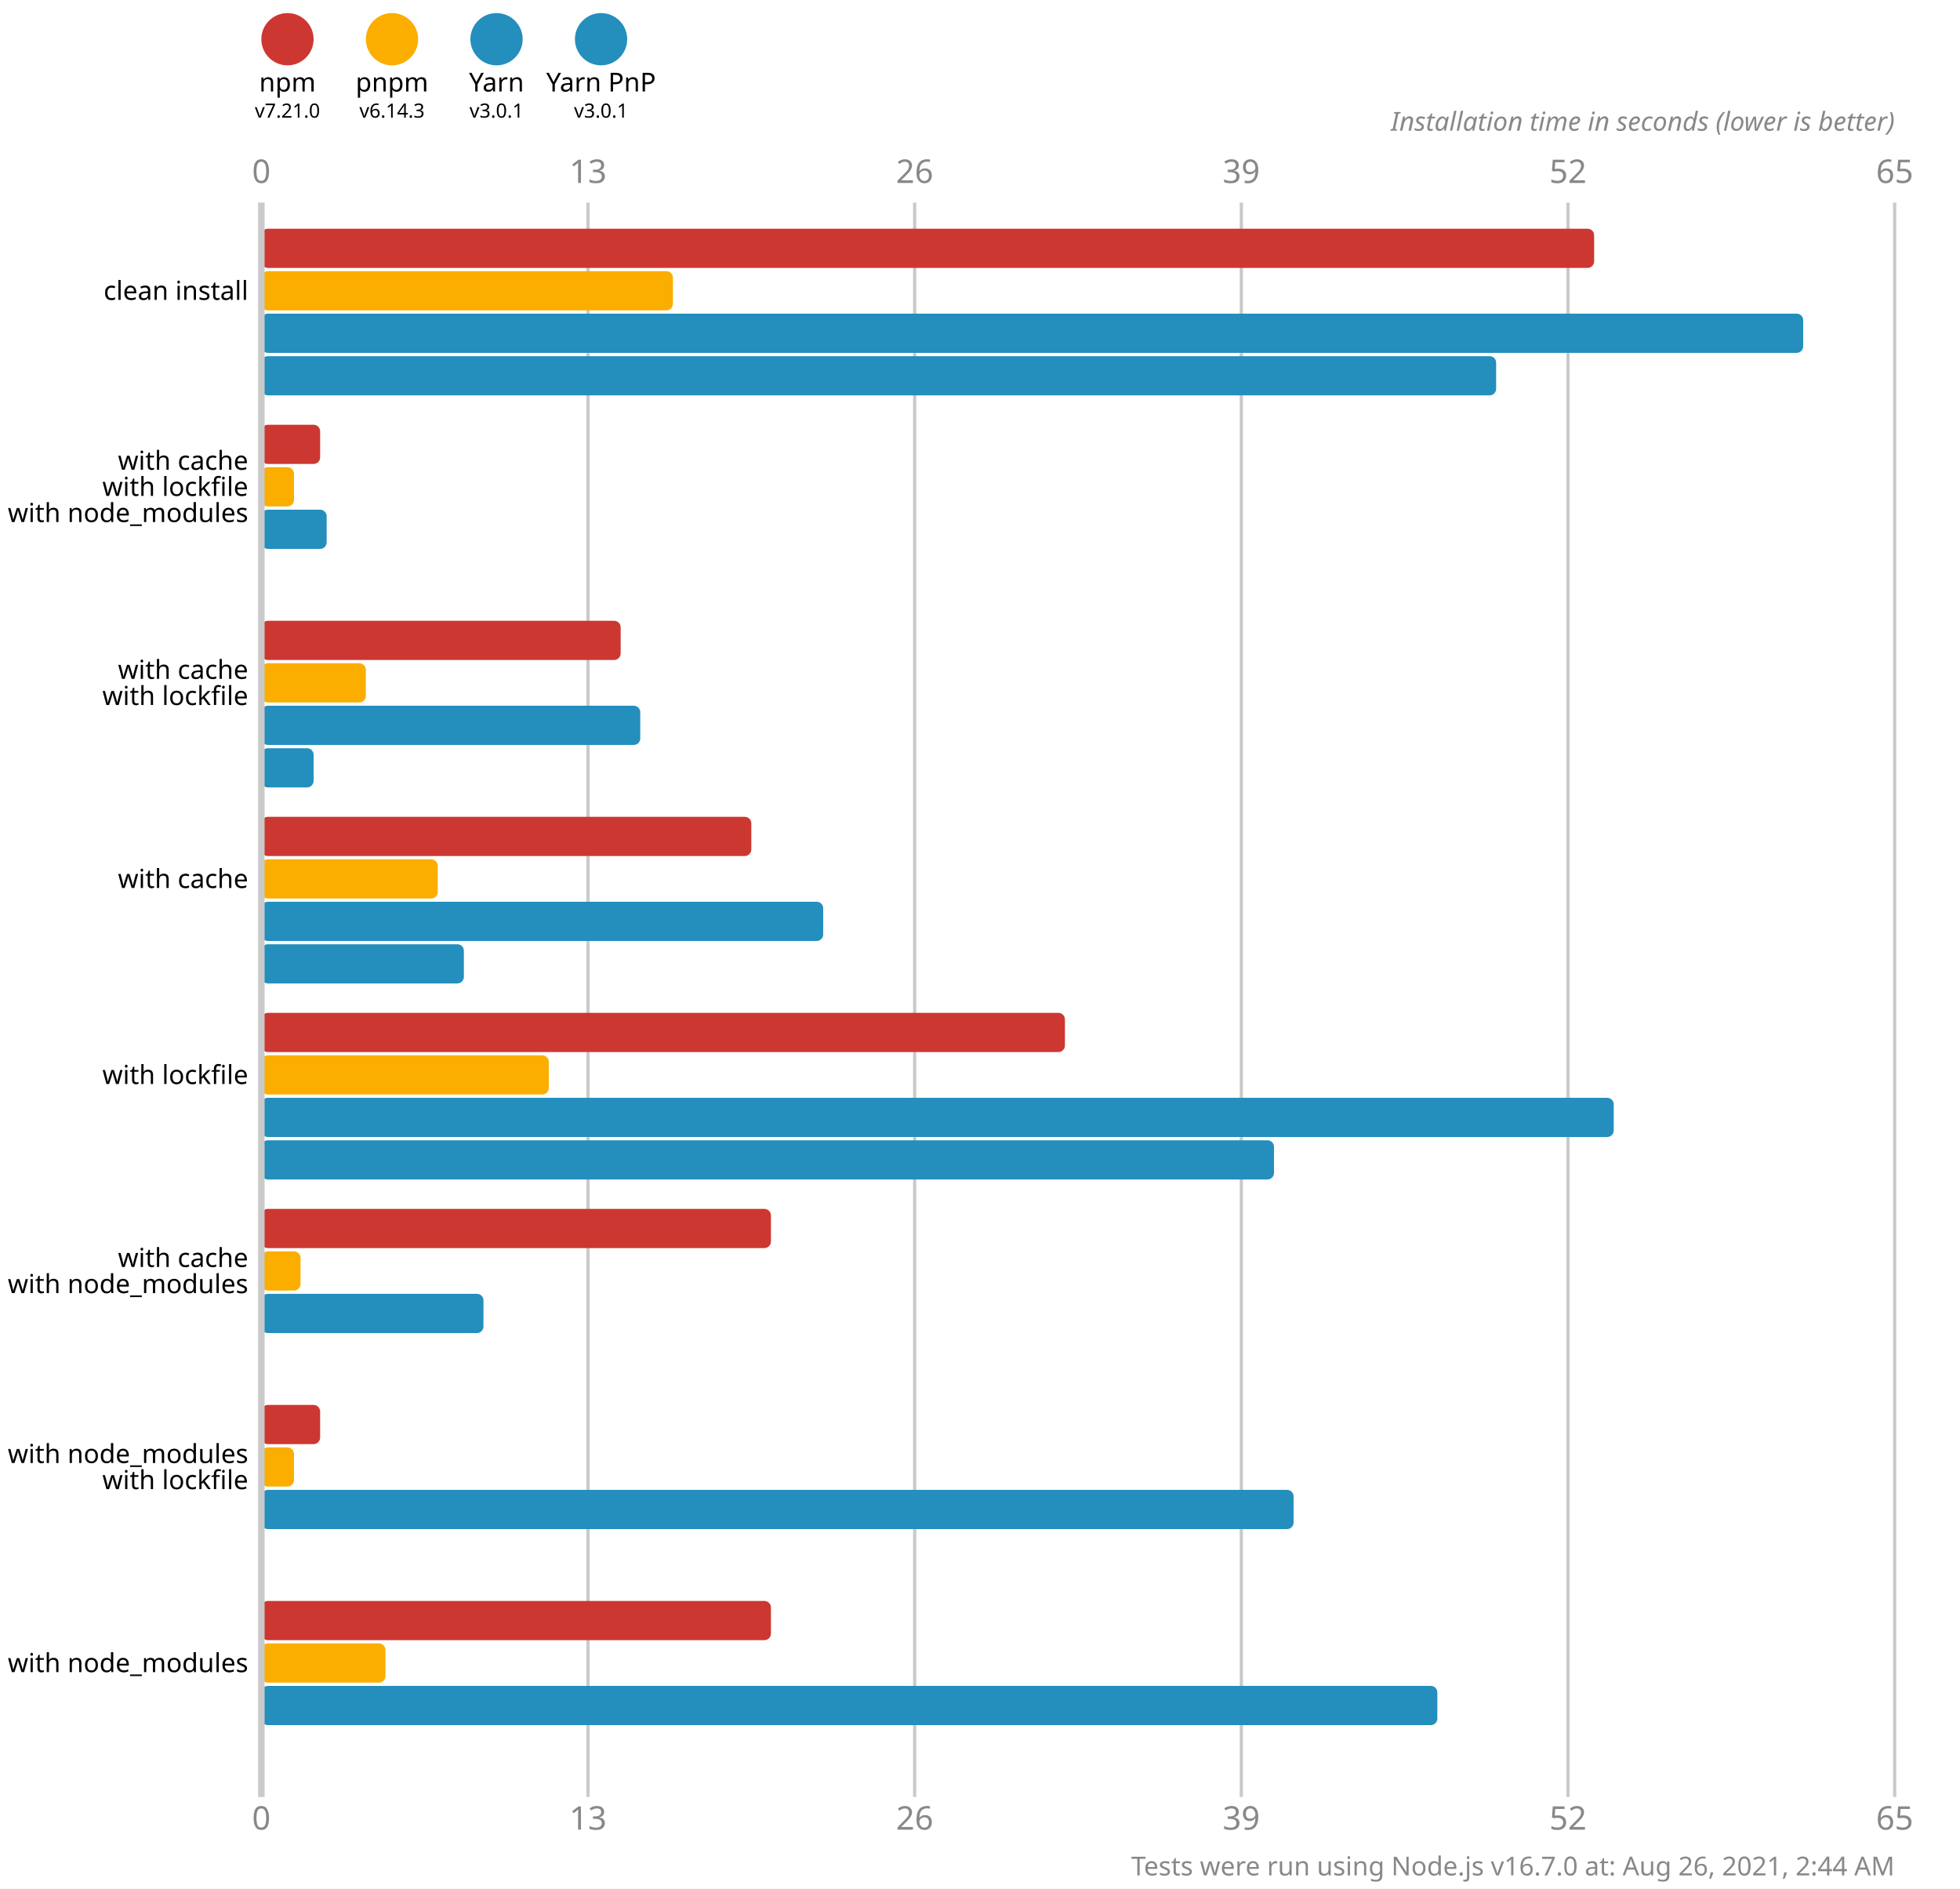
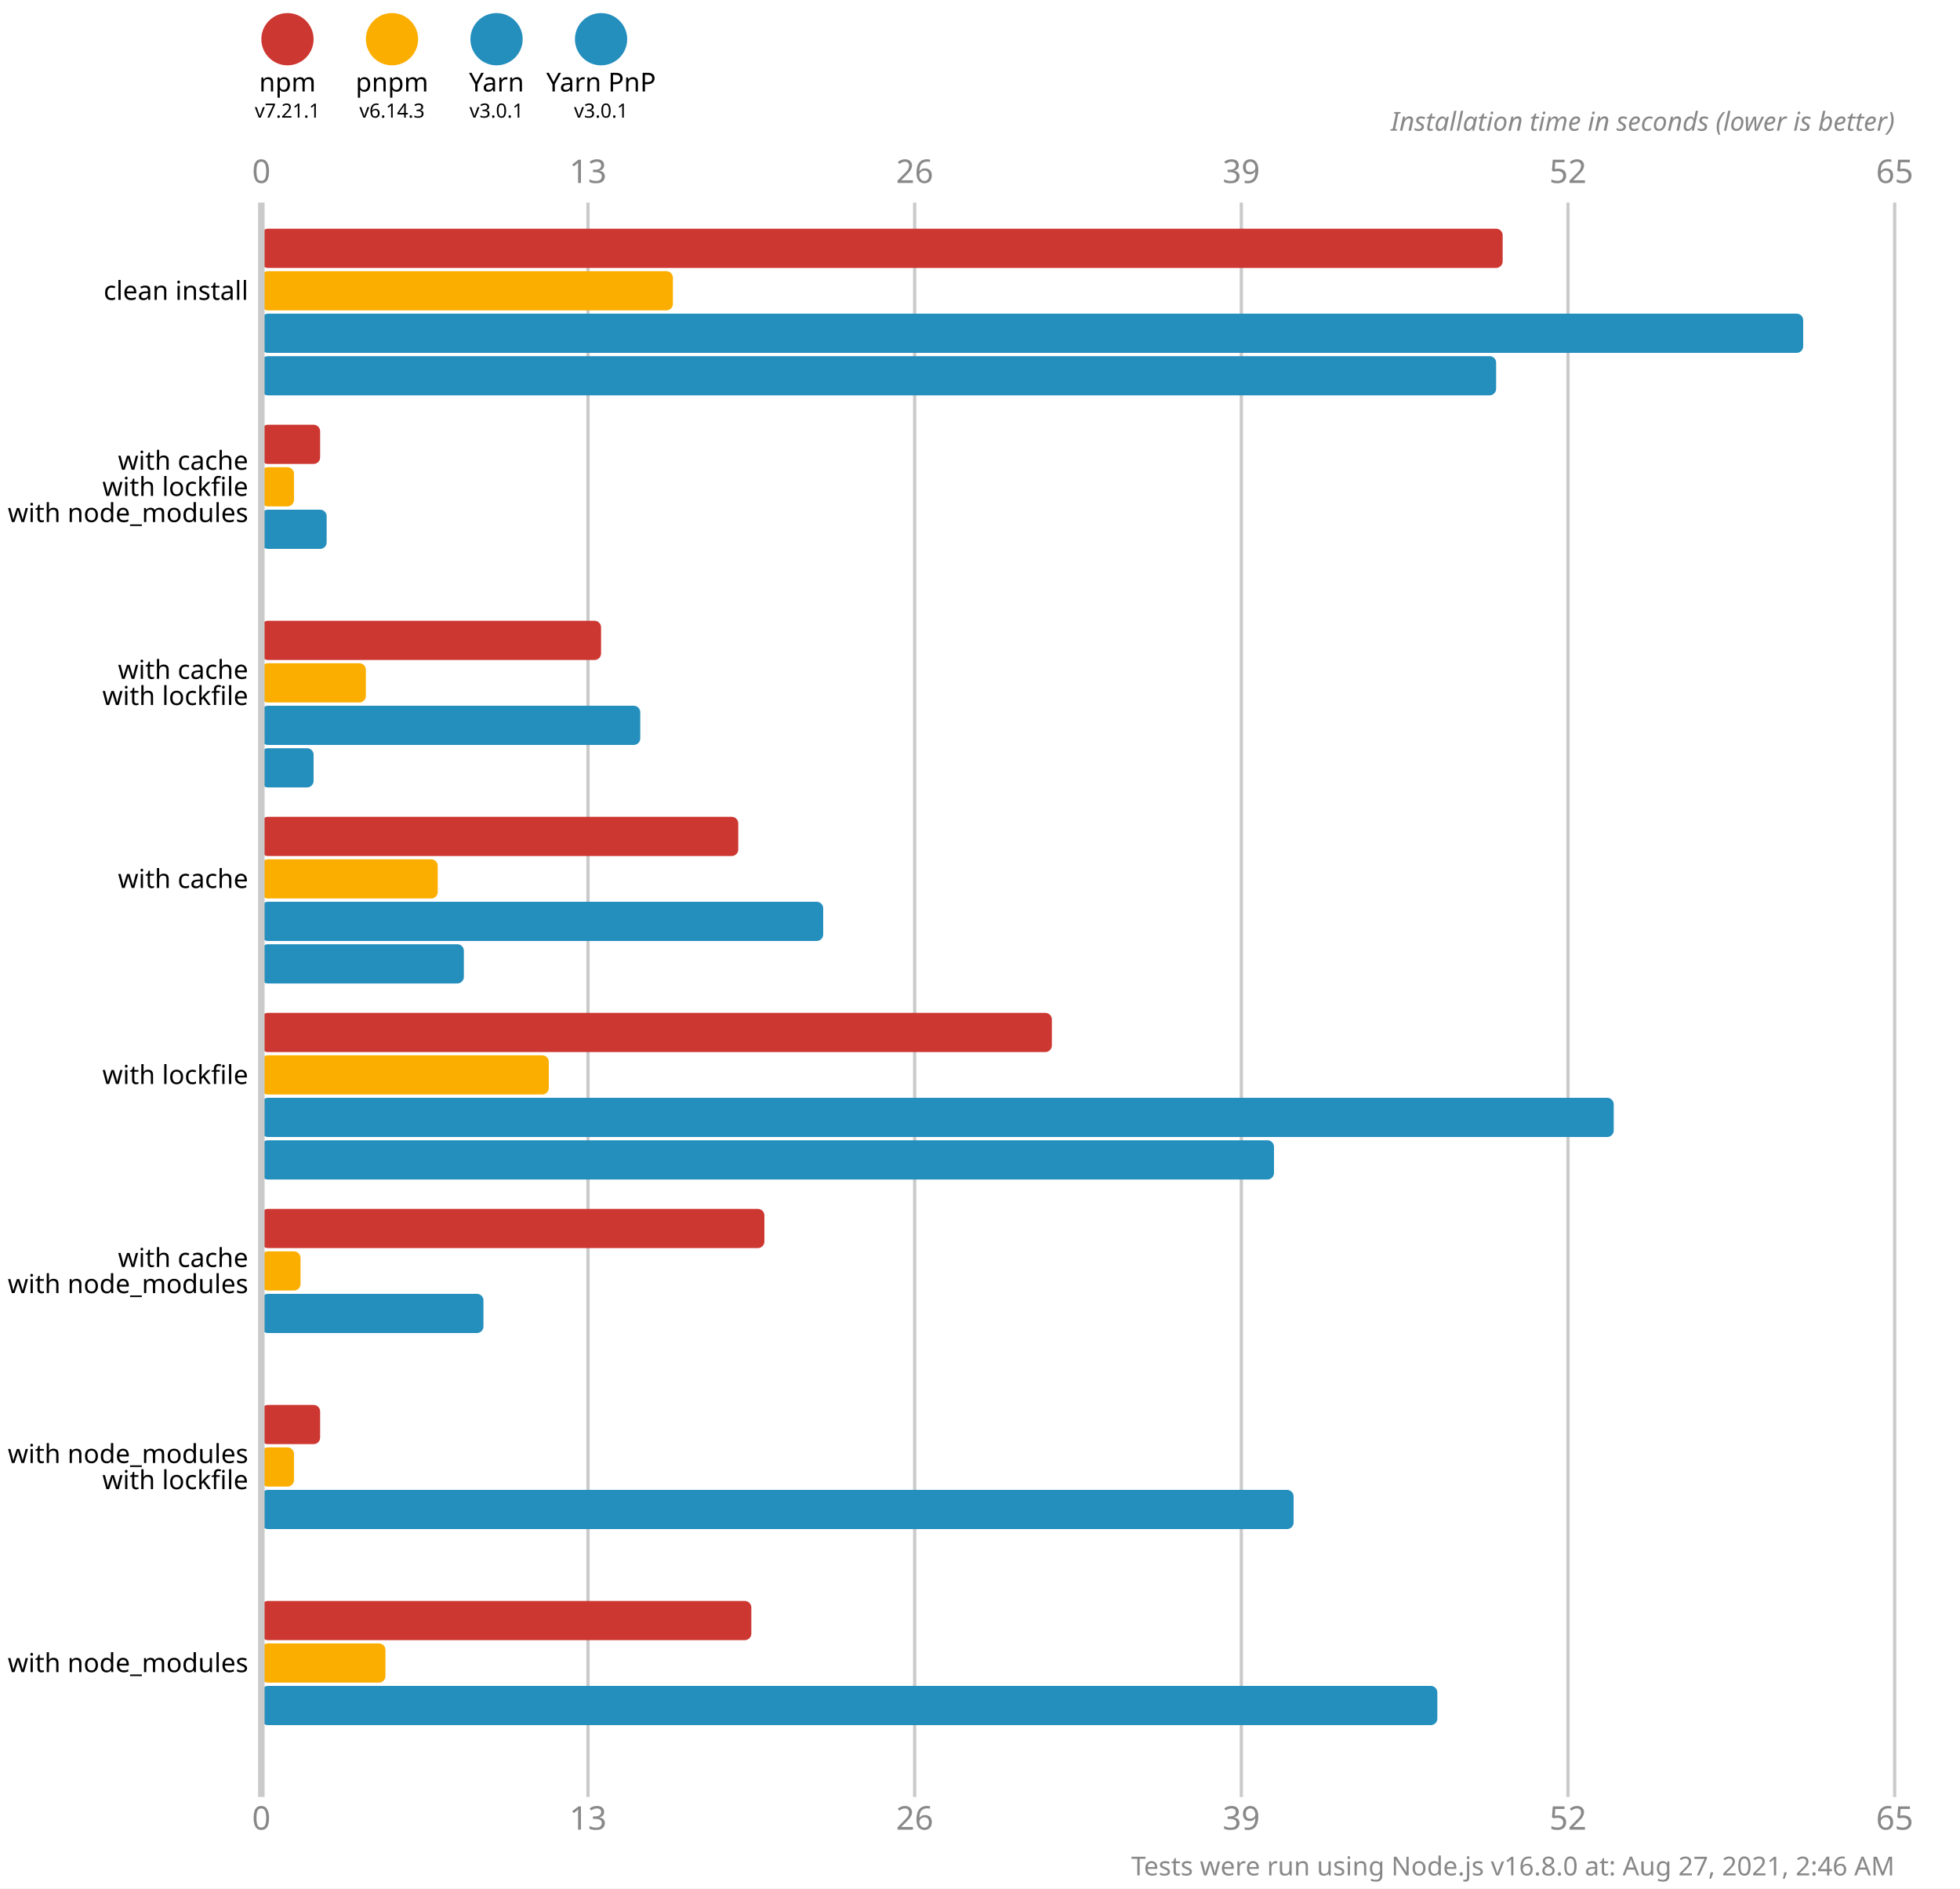
<svg xmlns="http://www.w3.org/2000/svg" version="1.1" viewBox="0 0 300 289">
  <style>
    .font { font-family: sans-serif; }
    .s3 { font-size: 3px; }
    .s4 { font-size: 4px; }
    .s5 { font-size: 5px; }
    .line { stroke: #cacaca; }
    .width { stroke-width: 0.5; }
    .text { fill: #888; }
  </style>
  <rect x="0" y="0" width="300" height="289" fill="#fff" />
  <circle cx="44" cy="6" r="4" fill="#cd3731" />
  <text x="44" y="14" class="font s4" text-anchor="middle">npm</text>
-   <text x="44" y="18" class="font s3" text-anchor="middle">v7.21.0</text>
+   <text x="44" y="18" class="font s3" text-anchor="middle">v7.21.1</text>
  <circle cx="60" cy="6" r="4" fill="#fbae00" />
  <text x="60" y="14" class="font s4" text-anchor="middle">pnpm</text>
  <text x="60" y="18" class="font s3" text-anchor="middle">v6.14.3</text>
  <circle cx="76" cy="6" r="4" fill="#248ebd" />
  <text x="76" y="14" class="font s4" text-anchor="middle">Yarn</text>
  <text x="76" y="18" class="font s3" text-anchor="middle">v3.0.1</text>
  <circle cx="92" cy="6" r="4" fill="#248ebd" />
  <text x="92" y="14" class="font s4" text-anchor="middle">Yarn PnP</text>
  <text x="92" y="18" class="font s3" text-anchor="middle">v3.0.1</text>
  <text x="40" y="28" class="font s5 text" text-anchor="middle">0</text>
  <text x="40" y="280" class="font s5 text" text-anchor="middle">0</text>
  <line x1="90" y1="31" x2="90" y2="275" class="line width" />
  <text x="90" y="28" class="font s5 text" text-anchor="middle">13</text>
  <text x="90" y="280" class="font s5 text" text-anchor="middle">13</text>
  <line x1="140" y1="31" x2="140" y2="275" class="line width" />
  <text x="140" y="28" class="font s5 text" text-anchor="middle">26</text>
  <text x="140" y="280" class="font s5 text" text-anchor="middle">26</text>
  <line x1="190" y1="31" x2="190" y2="275" class="line width" />
  <text x="190" y="28" class="font s5 text" text-anchor="middle">39</text>
  <text x="190" y="280" class="font s5 text" text-anchor="middle">39</text>
  <line x1="240" y1="31" x2="240" y2="275" class="line width" />
  <text x="240" y="28" class="font s5 text" text-anchor="middle">52</text>
  <text x="240" y="280" class="font s5 text" text-anchor="middle">52</text>
  <line x1="290" y1="31" x2="290" y2="275" class="line width" />
  <text x="290" y="28" class="font s5 text" text-anchor="middle">65</text>
  <text x="290" y="280" class="font s5 text" text-anchor="middle">65</text>
  <text x="290" y="20" class="font s4 text" font-style="italic" text-anchor="end">Installation time in seconds (lower is better)</text>
-   <rect x="40" y="35" width="204" height="6" fill="#cd3731" rx="1" ry="1" />
+   <rect x="40" y="35" width="190" height="6" fill="#cd3731" rx="1" ry="1" />
  <rect x="40" y="41.5" width="63" height="6" fill="#fbae00" rx="1" ry="1" />
  <rect x="40" y="48" width="236" height="6" fill="#248ebd" rx="1" ry="1" />
  <rect x="40" y="54.5" width="189" height="6" fill="#248ebd" rx="1" ry="1" />
  <rect x="40" y="65" width="9" height="6" fill="#cd3731" rx="1" ry="1" />
  <rect x="40" y="71.5" width="5" height="6" fill="#fbae00" rx="1" ry="1" />
  <rect x="40" y="78" width="10" height="6" fill="#248ebd" rx="1" ry="1" />
  <rect x="40" y="84.5" width="0" height="6" fill="#248ebd" rx="1" ry="1" />
-   <rect x="40" y="95" width="55" height="6" fill="#cd3731" rx="1" ry="1" />
+   <rect x="40" y="95" width="52" height="6" fill="#cd3731" rx="1" ry="1" />
  <rect x="40" y="101.5" width="16" height="6" fill="#fbae00" rx="1" ry="1" />
  <rect x="40" y="108" width="58" height="6" fill="#248ebd" rx="1" ry="1" />
  <rect x="40" y="114.5" width="8" height="6" fill="#248ebd" rx="1" ry="1" />
-   <rect x="40" y="125" width="75" height="6" fill="#cd3731" rx="1" ry="1" />
+   <rect x="40" y="125" width="73" height="6" fill="#cd3731" rx="1" ry="1" />
  <rect x="40" y="131.5" width="27" height="6" fill="#fbae00" rx="1" ry="1" />
  <rect x="40" y="138" width="86" height="6" fill="#248ebd" rx="1" ry="1" />
  <rect x="40" y="144.5" width="31" height="6" fill="#248ebd" rx="1" ry="1" />
-   <rect x="40" y="155" width="123" height="6" fill="#cd3731" rx="1" ry="1" />
+   <rect x="40" y="155" width="121" height="6" fill="#cd3731" rx="1" ry="1" />
  <rect x="40" y="161.5" width="44" height="6" fill="#fbae00" rx="1" ry="1" />
  <rect x="40" y="168" width="207" height="6" fill="#248ebd" rx="1" ry="1" />
  <rect x="40" y="174.5" width="155" height="6" fill="#248ebd" rx="1" ry="1" />
-   <rect x="40" y="185" width="78" height="6" fill="#cd3731" rx="1" ry="1" />
+   <rect x="40" y="185" width="77" height="6" fill="#cd3731" rx="1" ry="1" />
  <rect x="40" y="191.5" width="6" height="6" fill="#fbae00" rx="1" ry="1" />
  <rect x="40" y="198" width="34" height="6" fill="#248ebd" rx="1" ry="1" />
  <rect x="40" y="204.5" width="0" height="6" fill="#248ebd" rx="1" ry="1" />
  <rect x="40" y="215" width="9" height="6" fill="#cd3731" rx="1" ry="1" />
  <rect x="40" y="221.5" width="5" height="6" fill="#fbae00" rx="1" ry="1" />
  <rect x="40" y="228" width="158" height="6" fill="#248ebd" rx="1" ry="1" />
  <rect x="40" y="234.5" width="0" height="6" fill="#248ebd" rx="1" ry="1" />
-   <rect x="40" y="245" width="78" height="6" fill="#cd3731" rx="1" ry="1" />
+   <rect x="40" y="245" width="75" height="6" fill="#cd3731" rx="1" ry="1" />
  <rect x="40" y="251.5" width="19" height="6" fill="#fbae00" rx="1" ry="1" />
  <rect x="40" y="258" width="180" height="6" fill="#248ebd" rx="1" ry="1" />
  <rect x="40" y="264.5" width="0" height="6" fill="#248ebd" rx="1" ry="1" />
  <line x1="40" y1="31" x2="40" y2="275" class="line" />
  <text x="38" y="44.5" class="font s4" dominant-baseline="middle" text-anchor="end">clean install</text>
  <text x="38" y="70.5" class="font s4" dominant-baseline="middle" text-anchor="end">with cache</text>
  <text x="38" y="74.5" class="font s4" dominant-baseline="middle" text-anchor="end">with lockfile</text>
  <text x="38" y="78.5" class="font s4" dominant-baseline="middle" text-anchor="end">with node_modules</text>
  <text x="38" y="102.5" class="font s4" dominant-baseline="middle" text-anchor="end">with cache</text>
  <text x="38" y="106.5" class="font s4" dominant-baseline="middle" text-anchor="end">with lockfile</text>
  <text x="38" y="134.5" class="font s4" dominant-baseline="middle" text-anchor="end">with cache</text>
  <text x="38" y="164.5" class="font s4" dominant-baseline="middle" text-anchor="end">with lockfile</text>
  <text x="38" y="192.5" class="font s4" dominant-baseline="middle" text-anchor="end">with cache</text>
  <text x="38" y="196.5" class="font s4" dominant-baseline="middle" text-anchor="end">with node_modules</text>
  <text x="38" y="222.5" class="font s4" dominant-baseline="middle" text-anchor="end">with node_modules</text>
  <text x="38" y="226.5" class="font s4" dominant-baseline="middle" text-anchor="end">with lockfile</text>
  <text x="38" y="254.5" class="font s4" dominant-baseline="middle" text-anchor="end">with node_modules</text>
-   <text x="290" y="287" class="font s4 text" text-anchor="end">Tests were run using Node.js v16.7.0 at: Aug 26, 2021, 2:44 AM</text>
+   <text x="290" y="287" class="font s4 text" text-anchor="end">Tests were run using Node.js v16.8.0 at: Aug 27, 2021, 2:46 AM</text>
</svg>
